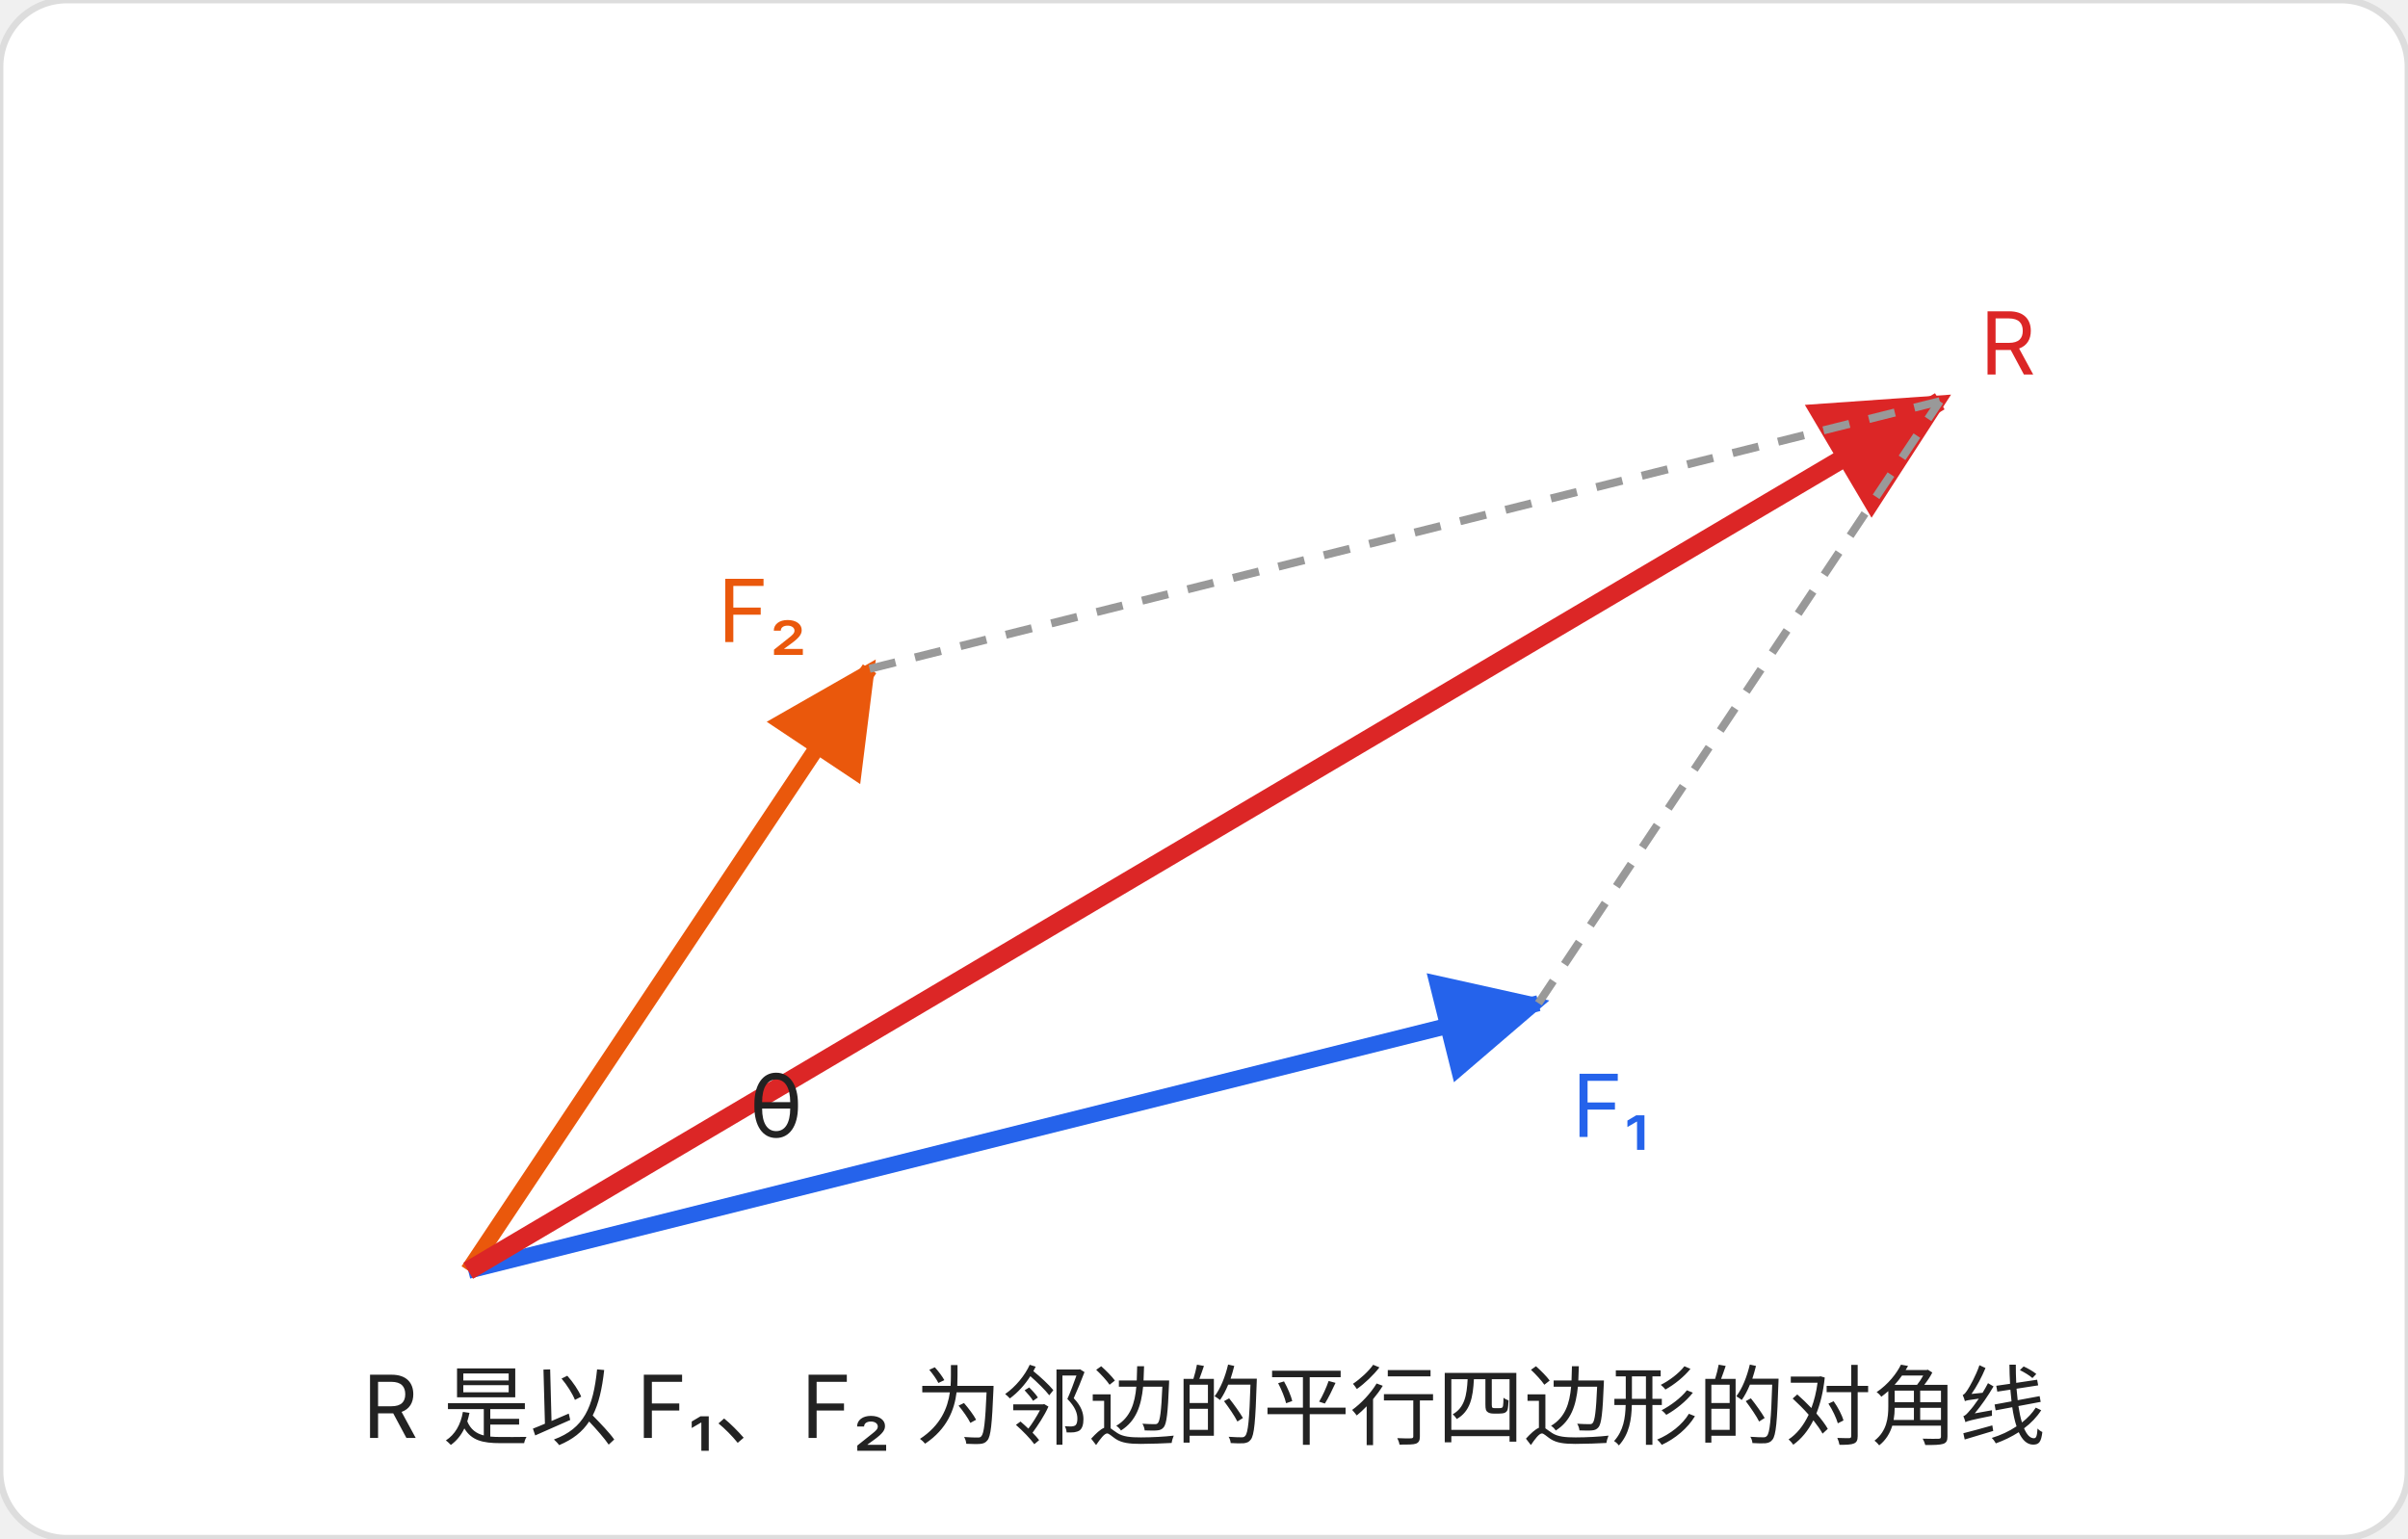
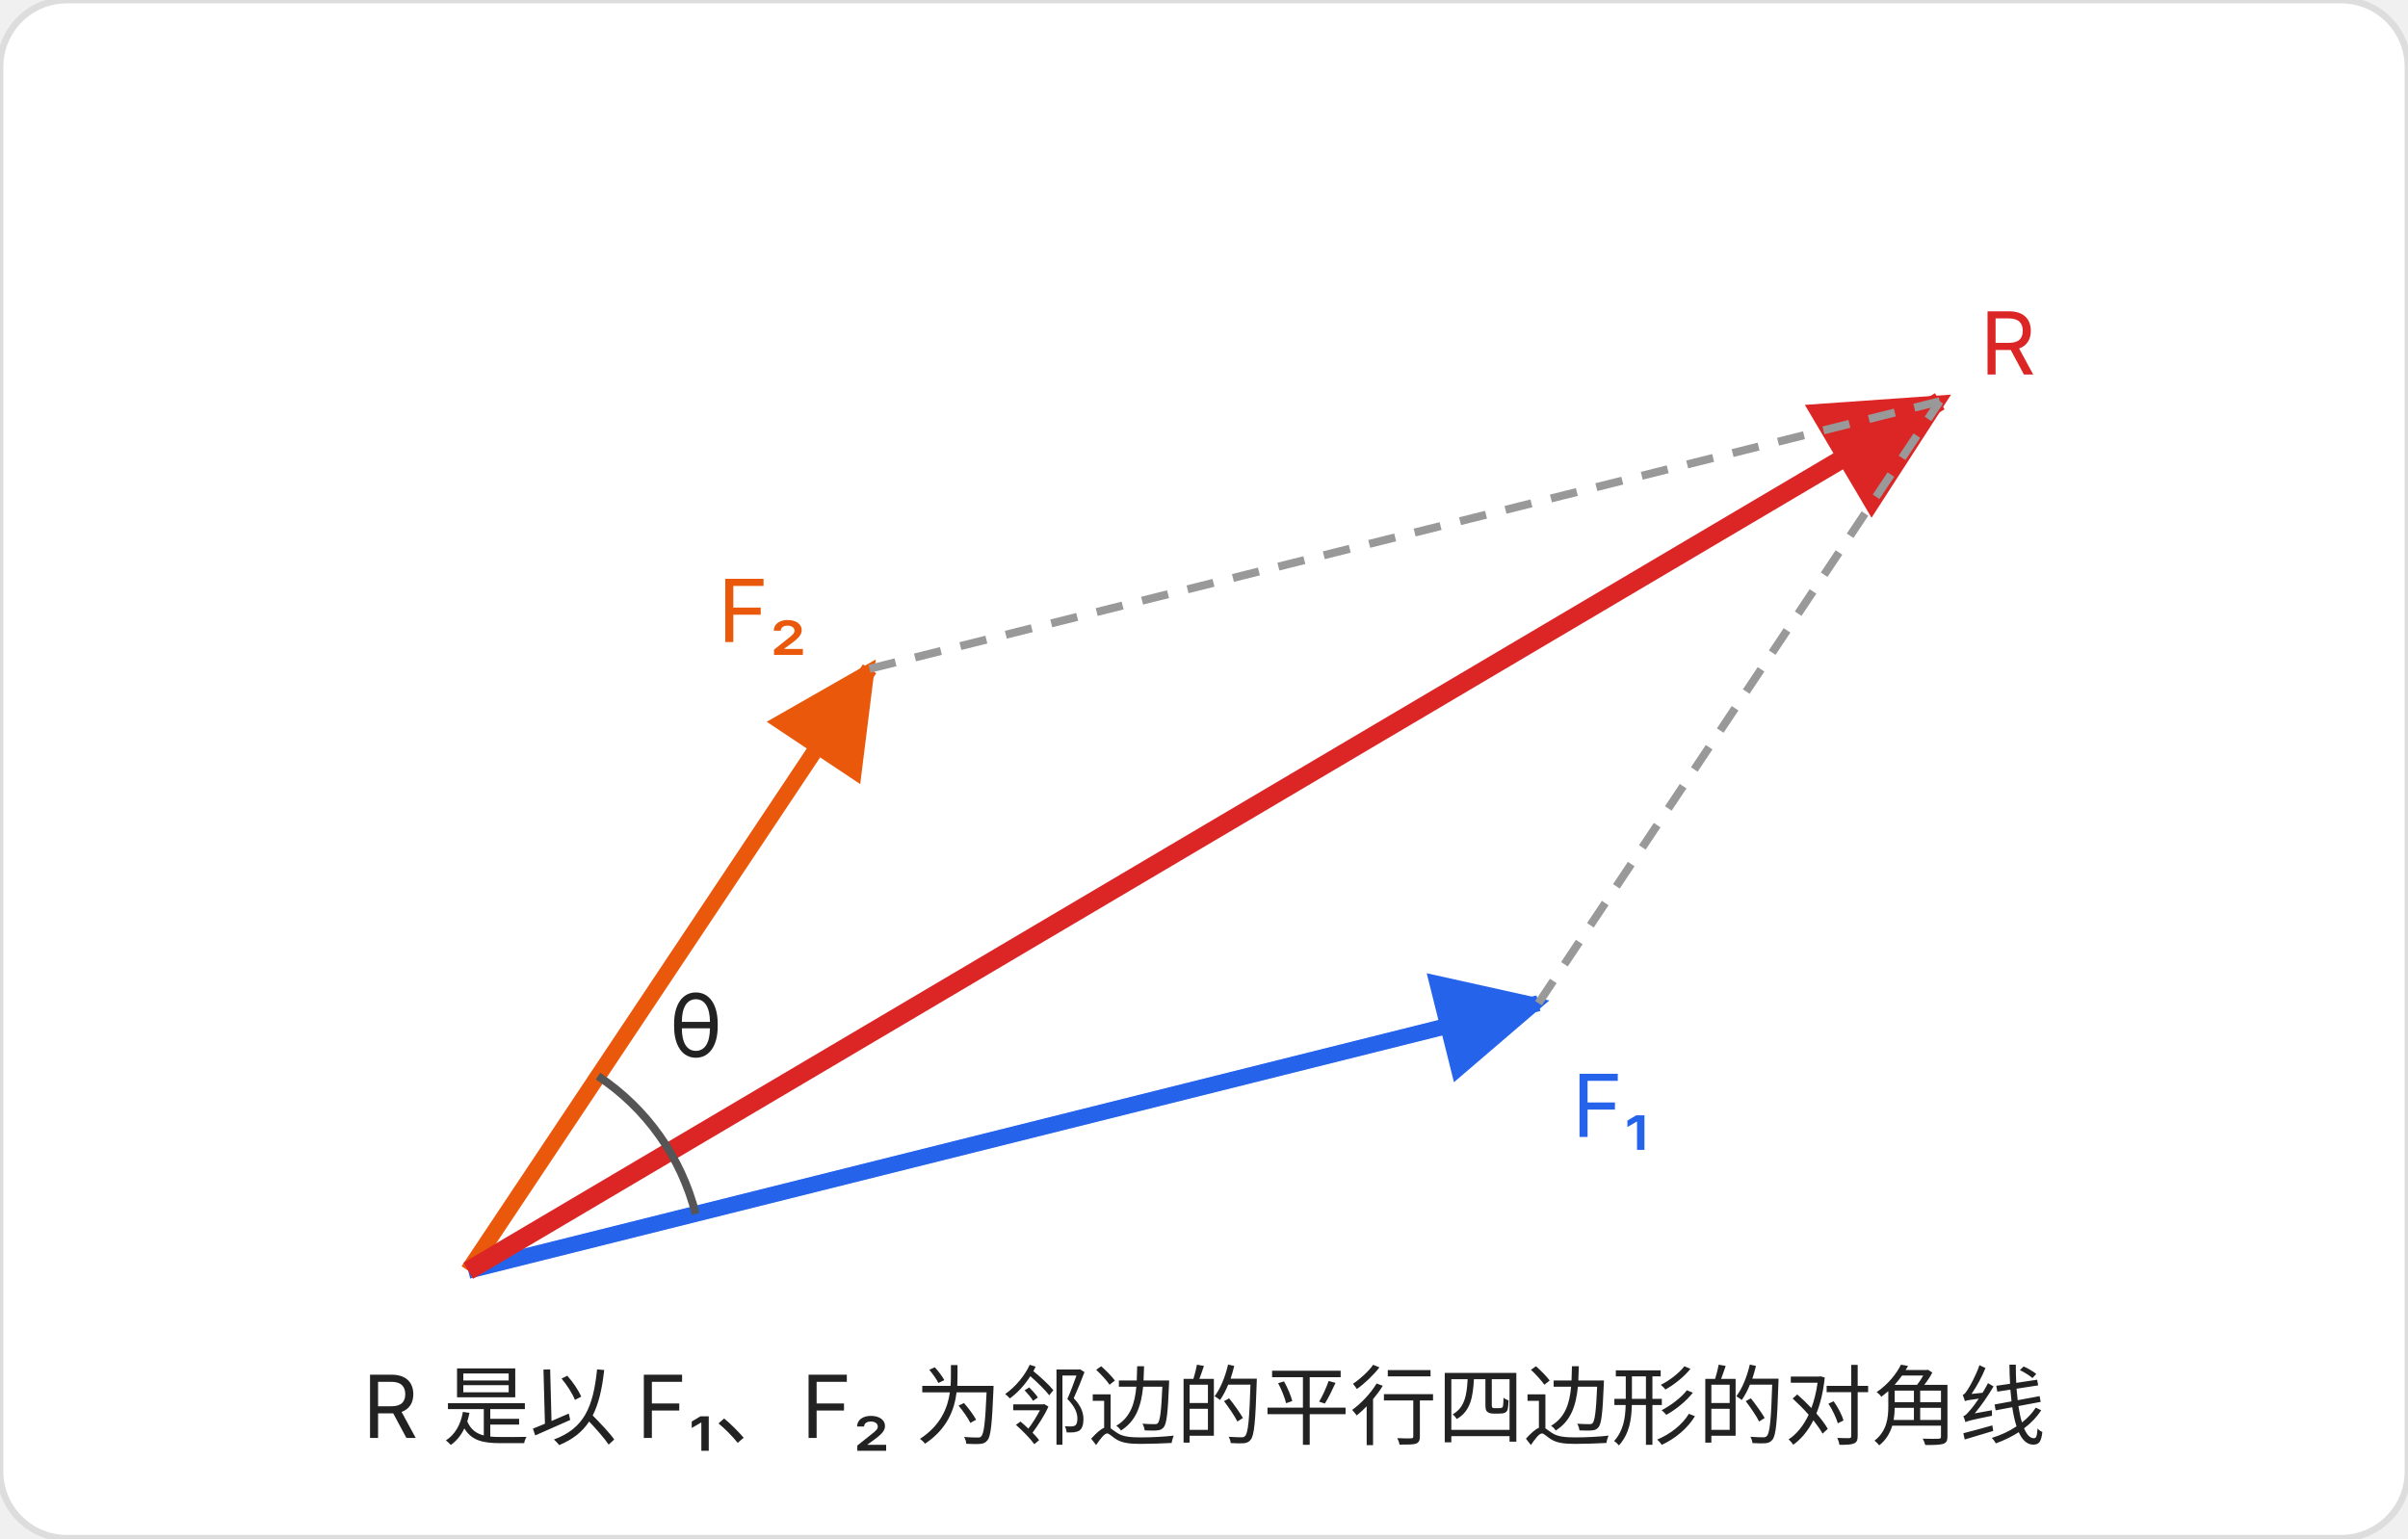
<svg xmlns="http://www.w3.org/2000/svg" viewBox="0 0 360 230" font-family="-apple-system,PingFang SC,Noto Sans SC,sans-serif" font-size="13">
  <defs>
    <marker id="a" viewBox="0 0 10 10" refX="9" refY="5" markerWidth="7" markerHeight="7" orient="auto">
      <path d="M0 0L10 5L0 10z" fill="#222" />
    </marker>
    <marker id="b" viewBox="0 0 10 10" refX="9" refY="5" markerWidth="7" markerHeight="7" orient="auto">
      <path d="M0 0L10 5L0 10z" fill="#2563eb" />
    </marker>
    <marker id="r" viewBox="0 0 10 10" refX="9" refY="5" markerWidth="7" markerHeight="7" orient="auto">
      <path d="M0 0L10 5L0 10z" fill="#dc2626" />
    </marker>
    <marker id="o" viewBox="0 0 10 10" refX="9" refY="5" markerWidth="7" markerHeight="7" orient="auto">
      <path d="M0 0L10 5L0 10z" fill="#ea580c" />
    </marker>
  </defs>
  <rect width="360" height="230" rx="10" fill="#fff" stroke="#ddd" />
  <line x1="70.0" y1="190.0" x2="230.0" y2="150.0" stroke="#2563eb" stroke-width="2.4" marker-end="url(#b)" />
  <line x1="70.0" y1="190.0" x2="130.0" y2="100.0" stroke="#ea580c" stroke-width="2.4" marker-end="url(#o)" />
  <line x1="70.0" y1="190.0" x2="290.0" y2="60.0" stroke="#dc2626" stroke-width="2.8" marker-end="url(#r)" />
  <line x1="230.0" y1="150.0" x2="290.0" y2="60.0" stroke="#999" stroke-width="1.2" stroke-dasharray="4 3" />
  <line x1="130.0" y1="100.0" x2="290.0" y2="60.0" stroke="#999" stroke-width="1.2" stroke-dasharray="4 3" />
  <text x="235" y="170" text-anchor="start" fill="#2563eb" font-size="13">F₁</text>
  <text x="114" y="96" text-anchor="middle" fill="#ea580c" font-size="13">F₂</text>
  <text x="296" y="56" text-anchor="start" fill="#dc2626" font-size="13">R</text>
-   <text x="112" y="170" text-anchor="start" fill="#222" font-size="13">θ</text>
+   <path d="M 104 181.5 A 35 35 0 0 0 89.4 160.9" fill="none" stroke="#555" stroke-width="1.2" />
+   <text x="100" y="158" text-anchor="start" fill="#222" font-size="13">θ</text>
  <text x="180" y="215" text-anchor="middle" fill="#222" font-size="13">R 是以 F₁、F₂ 为邻边的平行四边形的对角线</text>
</svg>
